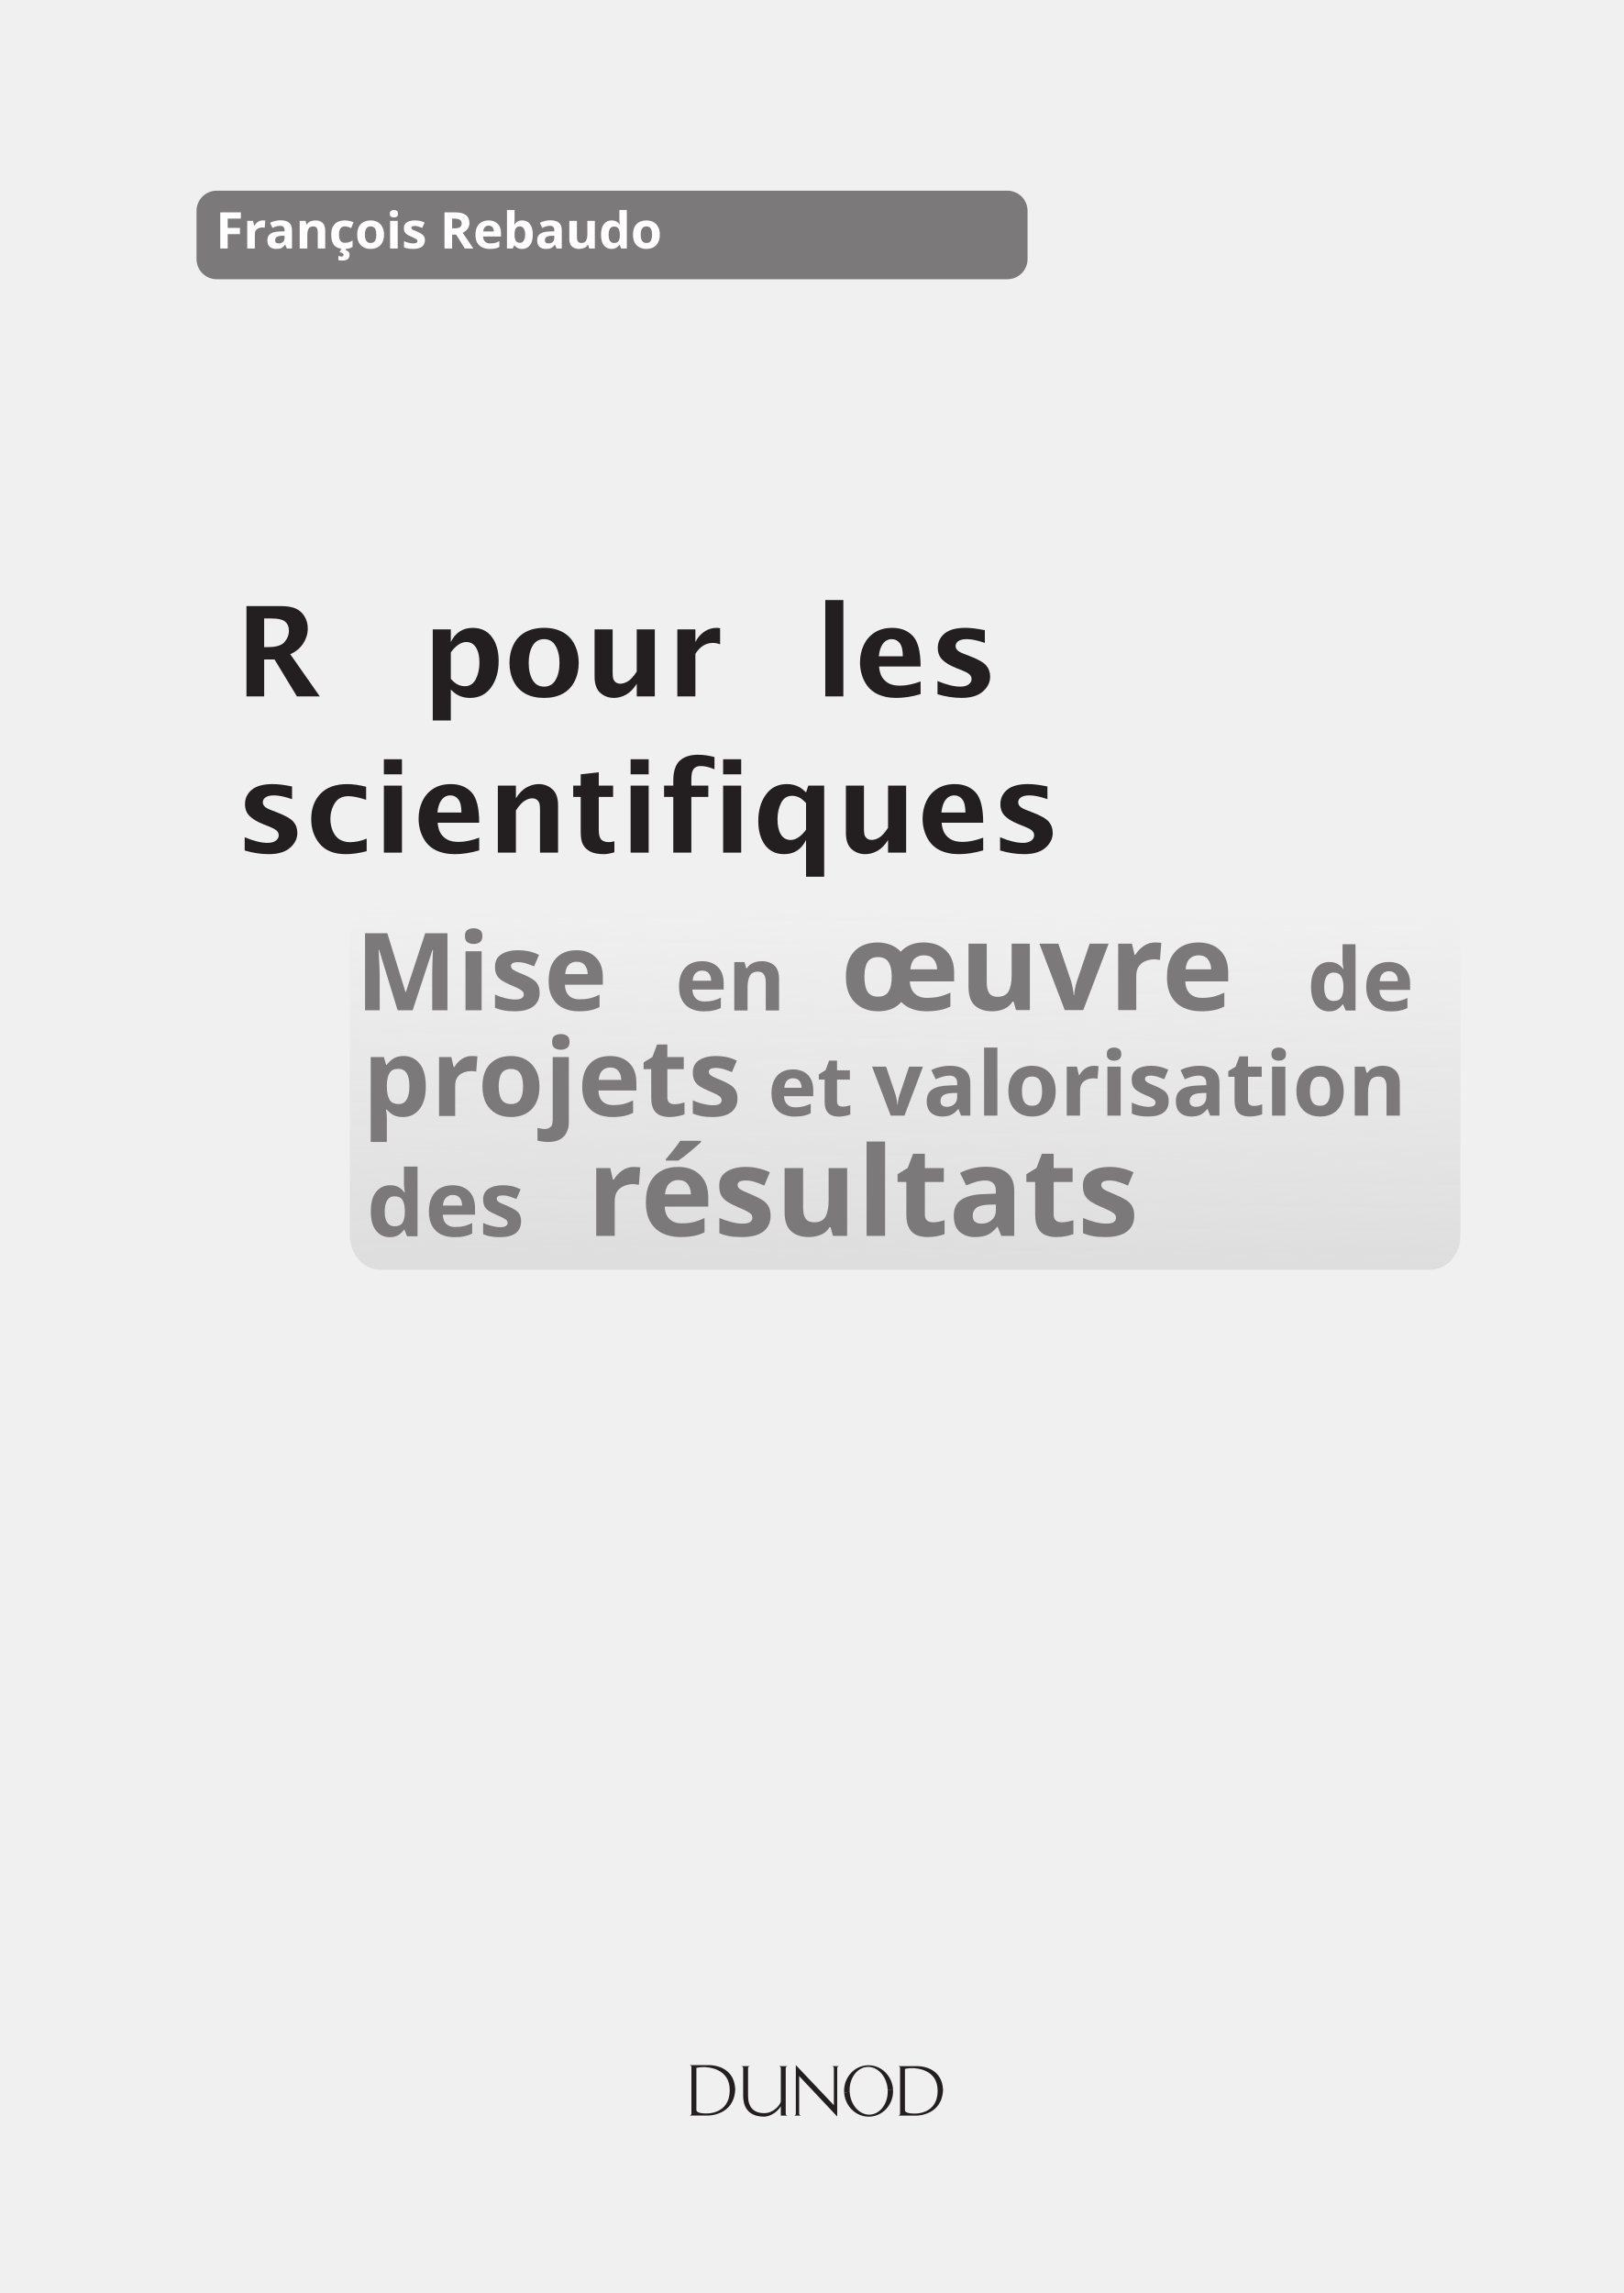
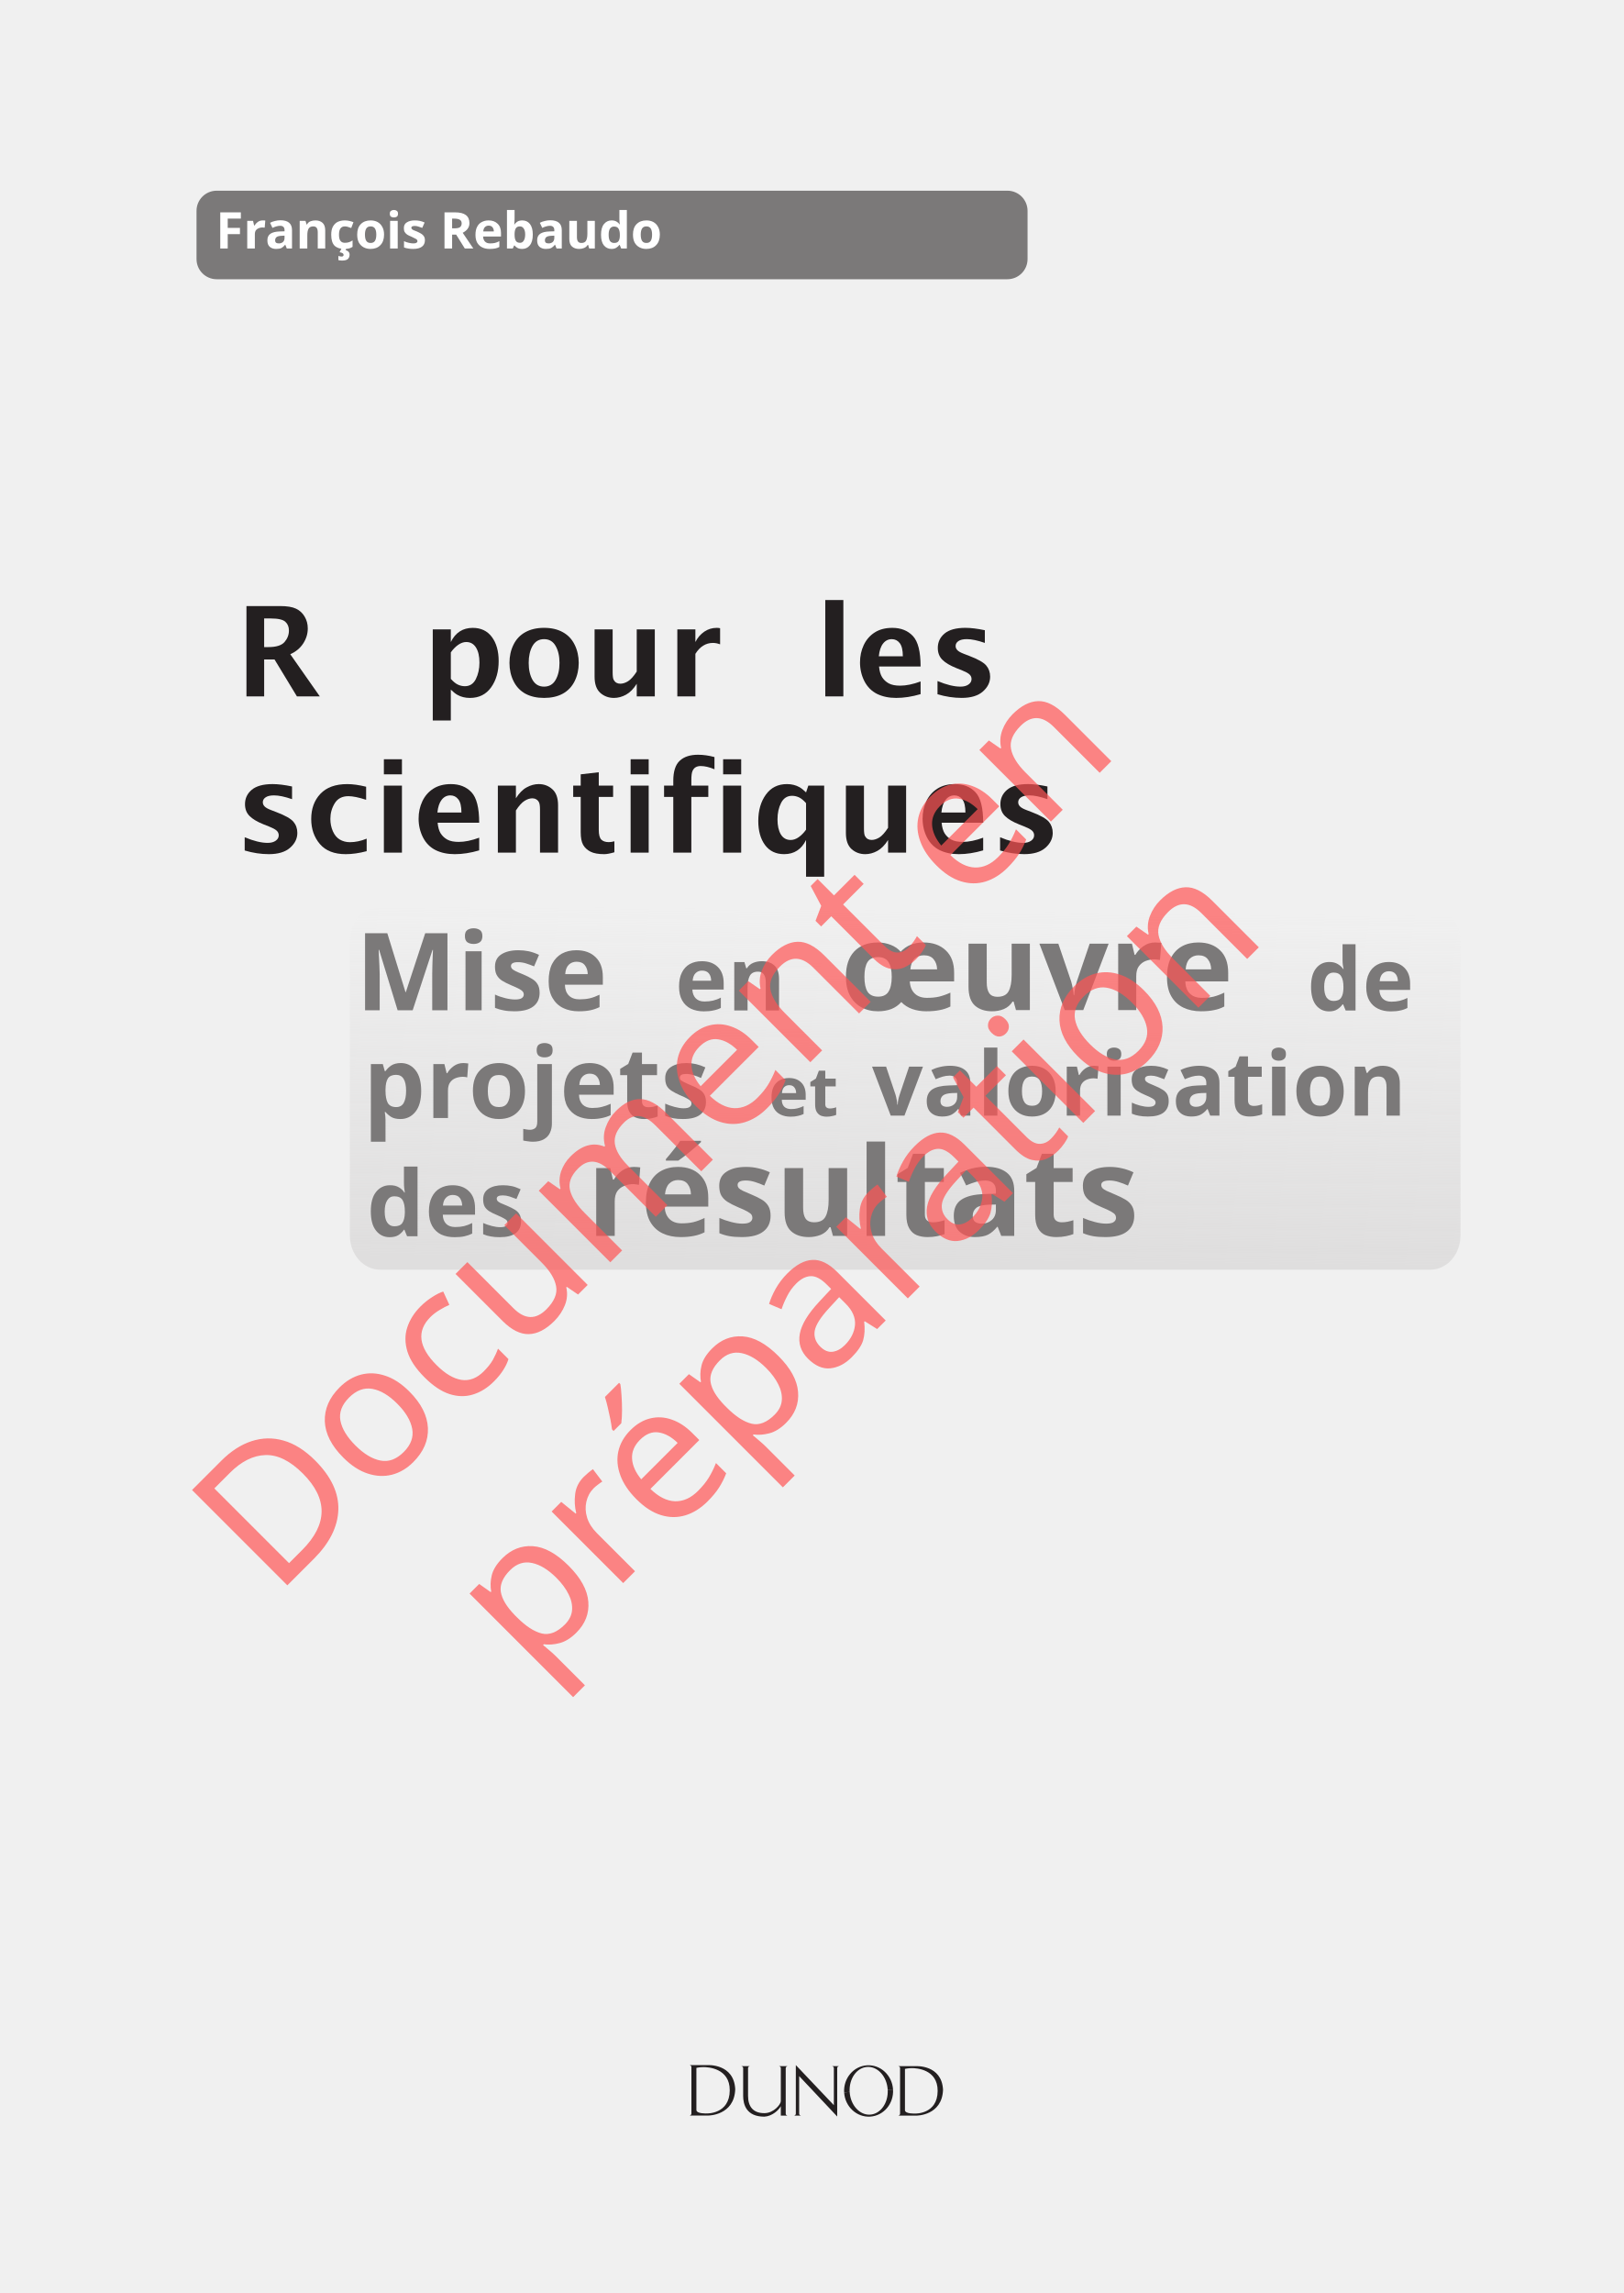
<svg xmlns="http://www.w3.org/2000/svg" xmlns:xlink="http://www.w3.org/1999/xlink" id="svg8" version="1.1" viewBox="0 0 170 240" height="240mm" width="170mm">
  <defs id="defs2">
    <linearGradient id="linearGradient1209">
      <stop id="stop1205" offset="0" style="stop-color:#dfdede;stop-opacity:1;" />
      <stop id="stop1207" offset="1" style="stop-color:#dfdede;stop-opacity:0;" />
    </linearGradient>
    <clipPath clipPathUnits="userSpaceOnUse" id="clipPath863">
      <path d="M 78.832,418.821 H 396.48 V 315.705 H 78.832 Z" id="path861" />
    </clipPath>
    <clipPath clipPathUnits="userSpaceOnUse" id="clipPath911">
      <path d="m 277.657,69.084 h -75.22 V 53.778 h 75.22 z" id="path909" />
    </clipPath>
    <clipPath clipPathUnits="userSpaceOnUse" id="clipPath931">
      <path d="m 277.657,69.084 h -75.22 V 53.778 h 75.22 z" id="path929" />
    </clipPath>
    <clipPath clipPathUnits="userSpaceOnUse" id="clipPath951">
      <path d="M 0.03,679.98 H 482.01 V 0 H 0.03 Z" id="path949" />
    </clipPath>
    <linearGradient gradientTransform="matrix(0.9332584,0,0,1.058438,22.19829,11.4561)" gradientUnits="userSpaceOnUse" y2="79.152" x2="76.974" y1="113.897" x1="76.662" id="linearGradient1211" xlink:href="#linearGradient1209" />
  </defs>
  <g id="layer1">
    <g transform="matrix(0.3527778,0,0,-0.3527778,20.5741,31.0073)" id="g845">
      <path id="path847" style="fill:#7b7979;fill-opacity:1;fill-rule:nonzero;stroke:none" d="m 0,25.338 c 0,3.301 2.676,5.977 5.977,5.977 h 234.659 c 3.302,0 5.978,-2.676 5.978,-5.977 l 0,-14.311 c 0,-3.301 -2.676,-5.977 -5.978,-5.977 H 5.977 c -3.301,0 -5.977,2.676 -5.977,5.977" />
    </g>
    <text y="26.005" x="22.574" id="text855" style="font-style:normal;font-variant:normal;font-weight:bold;font-stretch:normal;font-size:5.289px;font-family:sans-serif;-inkscape-font-specification:'sans-serif, Bold';font-variant-ligatures:normal;font-variant-caps:normal;font-variant-numeric:normal;font-variant-east-asian:normal;writing-mode:lr-tb;fill:#ffffff;fill-opacity:1;fill-rule:nonzero;stroke:none;stroke-width:0.353">
      <tspan y="26.005" x="22.574" style="font-style:normal;font-variant:normal;font-weight:bold;font-stretch:normal;font-size:5.289px;font-family:sans-serif;-inkscape-font-specification:'sans-serif, Bold';font-variant-ligatures:normal;font-variant-caps:normal;font-variant-numeric:normal;font-variant-east-asian:normal;stroke-width:0.353" id="tspan853">François Rebaudo</tspan>
    </text>
    <g transform="matrix(0.3527778,0,0,-0.3527778,-12.32211,226.6173)" id="g857">
      <g clip-path="url(#clipPath863)" id="g859">
        <g transform="matrix(317.909,0,0,103.212,78.744,315.654)" id="g865" />
      </g>
    </g>
    <g transform="matrix(0.3527778,0,0,-0.3527778,0.7740975,240.5153)" id="g905">
      <g clip-path="url(#clipPath911)" id="g907">
        <g transform="translate(276.061,61.417)" id="g913">
          <path id="path915" style="fill:#231f20;fill-opacity:1;fill-rule:nonzero;stroke:none" d="m 0,0 c 0.03,6.487 -6.395,6.76 -7.622,6.76 -1.23,0 -2.08,-0.23 -2.08,-0.23 0,0 0,-11.061 0,-12.228 0,-1.165 3.024,-1.014 3.024,-1.014 0,0 6.642,-0.255 6.678,6.712 l 1.596,0.345 c -0.264,-7.686 -7.835,-7.67 -7.835,-7.67 h -5.456 c 0,0 0.503,0.063 0.542,0.542 V 6.814 c -0.047,0.473 -0.542,0.532 -0.542,0.532 h 5.236 c 0,0 7.677,0.496 8.055,-7.001" />
        </g>
      </g>
    </g>
    <g transform="matrix(0.3527778,0,0,-0.3527778,87.64633,221.5278)" id="g917">
      <path id="path919" style="fill:#231f20;fill-opacity:1;fill-rule:nonzero;stroke:none" d="m 0,0 v 14.408 c 0.052,0.457 0.539,0.532 0.539,0.532 h -2.067 c 0,0 0.474,-0.071 0.538,-0.532 V 3.36 L -12.278,15.257 V 0.811 C -12.329,0.328 -12.82,0.269 -12.82,0.269 h 2.071 c 0,0 -0.495,0.067 -0.538,0.542 L -11.285,11.99 0,0" />
    </g>
    <g transform="matrix(0.3527778,0,0,-0.3527778,82.44674,216.2573)" id="g921">
      <path id="path923" style="fill:#231f20;fill-opacity:1;fill-rule:nonzero;stroke:none" d="m 0,0 c 0,0 -0.465,-0.079 -0.538,-0.532 v -13.597 c 0.043,-0.487 0.549,-0.542 0.549,-0.542 h -2.005 v 2.806 c -0.546,-1.092 -2.501,-2.996 -4.893,-3.119 -5.381,0 -6.282,3.681 -6.282,6.168 v 8.284 C -13.205,-0.095 -13.713,0 -13.713,0 h 2.517 c 0,0 -0.485,-0.095 -0.521,-0.536 v -8.258 c 0,-3.203 1.508,-5.149 4.832,-5.149 2.854,0 4.891,2.682 4.891,3.537 0,0.327 0.005,9.874 0.005,9.874 C -2.052,-0.068 -2.54,0 -2.54,0 H 0" />
    </g>
    <g transform="matrix(0.3527778,0,0,-0.3527778,0.7740975,240.5153)" id="g925">
      <g clip-path="url(#clipPath931)" id="g927">
        <g transform="translate(214.363,61.584)" id="g933">
          <path id="path935" style="fill:#231f20;fill-opacity:1;fill-rule:nonzero;stroke:none" d="m 0,0 c 0.032,6.617 -6.522,6.895 -7.774,6.895 -1.255,0 -2.122,-0.234 -2.122,-0.234 0,0 0,-11.282 0,-12.473 0,-1.188 3.085,-1.034 3.085,-1.034 0,0 6.776,-0.26 6.811,6.846 L 1.628,0.353 C 1.36,-7.488 -6.363,-7.471 -6.363,-7.471 h -5.565 c 0,0 0.512,0.064 0.553,0.552 V 6.95 c -0.049,0.483 -0.553,0.543 -0.553,0.543 h 5.339 c 0,0 7.833,0.506 8.217,-7.14" />
        </g>
        <g transform="translate(261.234,61.802)" id="g937">
          <path id="path939" style="fill:#231f20;fill-opacity:1;fill-rule:nonzero;stroke:none" d="m 0,0 c 0.24,-3.908 -2.093,-7.23 -5.21,-7.42 -3.116,-0.191 -5.835,2.822 -6.075,6.73 l -1.636,-0.152 c 0.256,-4.204 3.713,-7.414 7.72,-7.169 4.007,0.245 7.046,3.852 6.789,8.056 L 0,0" />
        </g>
        <g transform="translate(261.234,61.802)" id="g941">
          <path id="path943" style="fill:#231f20;fill-opacity:1;fill-rule:nonzero;stroke:none" d="m 0,0 c -0.239,3.908 -2.959,6.921 -6.075,6.73 -3.116,-0.19 -5.448,-3.512 -5.21,-7.42 l -1.636,-0.152 c -0.257,4.204 2.783,7.812 6.79,8.056 C -2.126,7.459 1.331,4.25 1.588,0.045 L 0,0" />
        </g>
      </g>
    </g>
    <g transform="matrix(0.3527778,0,0,-0.3527778,0.7740975,240.5153)" id="g945">
      <g clip-path="url(#clipPath951)" id="g947">
        <g transform="translate(-9.57,680.485)" id="g953">
          <path id="path955" style="fill:none;stroke:#ffffff;stroke-width:1.25;stroke-linecap:butt;stroke-linejoin:miter;stroke-miterlimit:10;stroke-dasharray:none;stroke-opacity:1" d="M 0,0 H -15" />
          <g transform="translate(499.861)" id="g957">
            <path id="path959" style="fill:none;stroke:#ffffff;stroke-width:1.25;stroke-linecap:butt;stroke-linejoin:miter;stroke-miterlimit:10;stroke-dasharray:none;stroke-opacity:1" d="M 0,0 H 15" />
            <g transform="translate(-499.861,-680.341)" id="g961">
              <path id="path963" style="fill:none;stroke:#ffffff;stroke-width:1.25;stroke-linecap:butt;stroke-linejoin:miter;stroke-miterlimit:10;stroke-dasharray:none;stroke-opacity:1" d="M 0,0 H -15" />
              <g transform="translate(499.861)" id="g965">
                <path id="path967" style="fill:none;stroke:#ffffff;stroke-width:1.25;stroke-linecap:butt;stroke-linejoin:miter;stroke-miterlimit:10;stroke-dasharray:none;stroke-opacity:1" d="M 0,0 H 15" />
                <g transform="translate(-490.861,689.341)" id="g969">
                  <path id="path971" style="fill:none;stroke:#ffffff;stroke-width:1.25;stroke-linecap:butt;stroke-linejoin:miter;stroke-miterlimit:10;stroke-dasharray:none;stroke-opacity:1" d="M 0,0 V 15" />
                  <g transform="translate(0,-698.341)" id="g973">
                    <path id="path975" style="fill:none;stroke:#ffffff;stroke-width:1.25;stroke-linecap:butt;stroke-linejoin:miter;stroke-miterlimit:10;stroke-dasharray:none;stroke-opacity:1" d="M 0,0 V -15" />
                    <g transform="translate(481.861,698.341)" id="g977">
                      <path id="path979" style="fill:none;stroke:#ffffff;stroke-width:1.25;stroke-linecap:butt;stroke-linejoin:miter;stroke-miterlimit:10;stroke-dasharray:none;stroke-opacity:1" d="M 0,0 V 15" />
                      <g transform="translate(0,-698.341)" id="g981">
                        <path id="path983" style="fill:none;stroke:#ffffff;stroke-width:1.25;stroke-linecap:butt;stroke-linejoin:miter;stroke-miterlimit:10;stroke-dasharray:none;stroke-opacity:1" d="M 0,0 V -15" />
                      </g>
                    </g>
                  </g>
                </g>
              </g>
            </g>
          </g>
        </g>
        <g transform="translate(-9.57,680.485)" id="g985">
          <path id="path987" style="fill:none;stroke:#231f20;stroke-width:0.25;stroke-linecap:butt;stroke-linejoin:miter;stroke-miterlimit:10;stroke-dasharray:none;stroke-opacity:1" d="M 0,0 H -15" />
          <g transform="translate(499.861)" id="g989">
            <path id="path991" style="fill:none;stroke:#231f20;stroke-width:0.25;stroke-linecap:butt;stroke-linejoin:miter;stroke-miterlimit:10;stroke-dasharray:none;stroke-opacity:1" d="M 0,0 H 15" />
            <g transform="translate(-499.861,-680.341)" id="g993">
              <path id="path995" style="fill:none;stroke:#231f20;stroke-width:0.25;stroke-linecap:butt;stroke-linejoin:miter;stroke-miterlimit:10;stroke-dasharray:none;stroke-opacity:1" d="M 0,0 H -15" />
              <g transform="translate(499.861)" id="g997">
                <path id="path999" style="fill:none;stroke:#231f20;stroke-width:0.25;stroke-linecap:butt;stroke-linejoin:miter;stroke-miterlimit:10;stroke-dasharray:none;stroke-opacity:1" d="M 0,0 H 15" />
                <g transform="translate(-490.861,689.341)" id="g1001">
                  <path id="path1003" style="fill:none;stroke:#231f20;stroke-width:0.25;stroke-linecap:butt;stroke-linejoin:miter;stroke-miterlimit:10;stroke-dasharray:none;stroke-opacity:1" d="M 0,0 V 15" />
                  <g transform="translate(0,-698.341)" id="g1005">
                    <path id="path1007" style="fill:none;stroke:#231f20;stroke-width:0.25;stroke-linecap:butt;stroke-linejoin:miter;stroke-miterlimit:10;stroke-dasharray:none;stroke-opacity:1" d="M 0,0 V -15" />
                    <g transform="translate(481.861,698.341)" id="g1009">
                      <path id="path1011" style="fill:none;stroke:#231f20;stroke-width:0.25;stroke-linecap:butt;stroke-linejoin:miter;stroke-miterlimit:10;stroke-dasharray:none;stroke-opacity:1" d="M 0,0 V 15" />
                      <g transform="translate(0,-698.341)" id="g1013">
                        <path id="path1015" style="fill:none;stroke:#231f20;stroke-width:0.25;stroke-linecap:butt;stroke-linejoin:miter;stroke-miterlimit:10;stroke-dasharray:none;stroke-opacity:1" d="M 0,0 V -15" />
                      </g>
                    </g>
                  </g>
                </g>
              </g>
            </g>
          </g>
        </g>
      </g>
    </g>
    <path d="m 25.802,72.889 v -9.454 h 3.539 q 1.086,0 1.654,0.275 0.569,0.268 0.894,0.824 0.332,0.549 0.332,1.246 0,0.83 -0.479,1.571 -0.479,0.735 -1.354,1.124 l 3.092,4.414 H 31.085 L 28.741,69.025 h -1.086 v 3.865 z m 1.852,-5.161 h 0.454 q 1.22,0 1.68,-0.53 0.46,-0.53 0.46,-1.201 0,-0.581 -0.377,-0.92 -0.377,-0.345 -1.533,-0.345 h -0.684 z" style="font-weight:bold;font-size:11.3px;line-height:1.25;font-family:'Lucida Sans';-inkscape-font-specification:'Lucida Sans, Bold';letter-spacing:0px;word-spacing:0px;writing-mode:lr-tb;fill:#231f20;fill-opacity:1;stroke-width:0.306" id="path1251" />
    <path d="m 45.306,75.413 v -9.537 h 1.891 v 1.322 q 0.364,-0.741 0.939,-1.111 0.575,-0.37 1.354,-0.37 1.297,0 2.006,0.958 0.709,0.958 0.709,2.517 0,1.648 -0.792,2.753 -0.792,1.105 -2.217,1.105 -0.377,0 -0.703,-0.083 -0.319,-0.077 -0.613,-0.243 -0.294,-0.166 -0.684,-0.543 v 3.232 z m 1.891,-4.357 q 0.402,0.447 0.754,0.607 0.351,0.16 0.715,0.16 0.773,0 1.15,-0.747 0.377,-0.754 0.377,-1.725 0,-1.003 -0.364,-1.578 -0.358,-0.575 -1.022,-0.575 -0.415,0 -0.837,0.294 -0.415,0.287 -0.773,0.786 z" style="font-weight:bold;font-size:11.3px;line-height:1.25;font-family:'Lucida Sans';-inkscape-font-specification:'Lucida Sans, Bold';letter-spacing:0px;word-spacing:0px;writing-mode:lr-tb;fill:#231f20;fill-opacity:1;stroke-width:0.306" id="path1253" />
    <path d="m 56.958,73.049 q -1.137,0 -1.955,-0.441 -0.811,-0.447 -1.239,-1.31 -0.428,-0.862 -0.428,-1.916 0,-1.048 0.422,-1.904 0.422,-0.862 1.239,-1.31 0.818,-0.454 1.961,-0.454 1.15,0 1.961,0.454 0.818,0.447 1.239,1.31 0.428,0.856 0.428,1.904 0,1.054 -0.428,1.916 -0.428,0.862 -1.246,1.31 -0.811,0.441 -1.955,0.441 z m 0,-1.182 q 0.805,0 1.207,-0.703 0.409,-0.709 0.409,-1.782 0,-1.067 -0.409,-1.776 -0.402,-0.709 -1.207,-0.709 -0.798,0 -1.207,0.709 -0.402,0.709 -0.402,1.776 0,1.073 0.402,1.782 0.409,0.703 1.207,0.703 z" style="font-weight:bold;font-size:11.3px;line-height:1.25;font-family:'Lucida Sans';-inkscape-font-specification:'Lucida Sans, Bold';letter-spacing:0px;word-spacing:0px;writing-mode:lr-tb;fill:#231f20;fill-opacity:1;stroke-width:0.306" id="path1255" />
    <path d="m 66.661,72.889 v -1.322 q -0.505,0.805 -1.124,1.143 -0.62,0.339 -1.265,0.339 -0.83,0 -1.431,-0.53 -0.594,-0.537 -0.594,-1.686 v -4.957 h 1.891 v 4.491 q 0,0.575 0.102,0.779 0.109,0.204 0.287,0.313 0.185,0.102 0.409,0.102 0.39,0 0.811,-0.256 0.422,-0.262 0.913,-1.016 v -4.414 h 1.891 v 7.014 z" style="font-weight:bold;font-size:11.3px;line-height:1.25;font-family:'Lucida Sans';-inkscape-font-specification:'Lucida Sans, Bold';letter-spacing:0px;word-spacing:0px;writing-mode:lr-tb;fill:#231f20;fill-opacity:1;stroke-width:0.306" id="path1257" />
    <path d="m 70.909,72.889 v -7.014 h 1.891 v 1.322 q 0.339,-0.677 0.926,-1.08 0.588,-0.402 1.31,-0.402 0.172,0 0.351,0.038 v 1.686 q -0.396,-0.147 -0.747,-0.147 -0.562,0 -1.022,0.287 -0.46,0.281 -0.818,0.856 v 4.452 z" style="font-weight:bold;font-size:11.3px;line-height:1.25;font-family:'Lucida Sans';-inkscape-font-specification:'Lucida Sans, Bold';letter-spacing:0px;word-spacing:0px;writing-mode:lr-tb;fill:#231f20;fill-opacity:1;stroke-width:0.306" id="path1259" />
    <path d="M 86.399,72.889 V 62.803 h 1.891 v 10.086 z" style="font-weight:bold;font-size:11.3px;line-height:1.25;font-family:'Lucida Sans';-inkscape-font-specification:'Lucida Sans, Bold';letter-spacing:0px;word-spacing:0px;writing-mode:lr-tb;fill:#231f20;fill-opacity:1;stroke-width:0.306" id="path1261" />
    <path d="m 96.377,72.653 q -1.348,0.396 -2.555,0.396 -1.143,0 -2.006,-0.422 -0.856,-0.428 -1.322,-1.329 -0.46,-0.907 -0.46,-1.967 0,-0.984 0.39,-1.814 0.396,-0.837 1.143,-1.316 0.754,-0.485 1.852,-0.485 1.348,0 2.153,0.856 0.805,0.856 0.805,3.188 h -4.35 q 0.064,0.709 0.319,1.118 0.262,0.409 0.703,0.652 0.441,0.236 1.182,0.236 0.952,0 2.146,-0.441 z m -4.376,-3.96 h 2.517 q 0,-0.965 -0.326,-1.38 -0.319,-0.415 -0.83,-0.415 -0.556,0 -0.913,0.46 -0.358,0.454 -0.447,1.335 z" style="font-weight:bold;font-size:11.3px;line-height:1.25;font-family:'Lucida Sans';-inkscape-font-specification:'Lucida Sans, Bold';letter-spacing:0px;word-spacing:0px;writing-mode:lr-tb;fill:#231f20;fill-opacity:1;stroke-width:0.306" id="path1263" />
    <path d="m 98.147,72.666 v -1.386 q 1.405,0.588 2.402,0.588 0.53,0 0.843,-0.224 0.319,-0.224 0.319,-0.569 0,-0.3 -0.236,-0.505 -0.236,-0.198 -0.722,-0.39 l -0.639,-0.256 q -0.99,-0.396 -1.463,-0.875 -0.473,-0.473 -0.473,-1.233 0,-0.913 0.709,-1.508 0.715,-0.594 2.178,-0.594 0.856,0 2.038,0.249 v 1.329 q -1.137,-0.396 -1.884,-0.396 -0.588,0 -0.882,0.204 -0.294,0.198 -0.294,0.517 0,0.249 0.192,0.441 0.185,0.192 0.677,0.377 l 0.549,0.211 q 1.361,0.517 1.782,1.003 0.415,0.492 0.415,1.175 0,0.888 -0.767,1.559 -0.76,0.664 -2.217,0.664 -1.239,0 -2.53,-0.383 z" style="font-weight:bold;font-size:11.3px;line-height:1.25;font-family:'Lucida Sans';-inkscape-font-specification:'Lucida Sans, Bold';letter-spacing:0px;word-spacing:0px;writing-mode:lr-tb;fill:#231f20;fill-opacity:1;stroke-width:0.306" id="path1265" />
    <path d="m 25.617,89.019 v -1.386 q 1.405,0.588 2.402,0.588 0.53,0 0.843,-0.224 0.319,-0.224 0.319,-0.569 0,-0.3 -0.236,-0.505 -0.236,-0.198 -0.722,-0.39 L 27.585,86.278 q -0.99,-0.396 -1.463,-0.875 -0.473,-0.473 -0.473,-1.233 0,-0.913 0.709,-1.508 0.715,-0.594 2.178,-0.594 0.856,0 2.038,0.249 v 1.329 q -1.137,-0.396 -1.884,-0.396 -0.588,0 -0.882,0.204 -0.294,0.198 -0.294,0.517 0,0.249 0.192,0.441 0.185,0.192 0.677,0.377 l 0.549,0.211 q 1.361,0.517 1.782,1.003 0.415,0.492 0.415,1.175 0,0.888 -0.767,1.559 -0.76,0.664 -2.217,0.664 -1.239,0 -2.53,-0.383 z" style="font-weight:bold;font-size:11.3px;line-height:1.25;font-family:'Lucida Sans';-inkscape-font-specification:'Lucida Sans, Bold';letter-spacing:0px;word-spacing:0px;writing-mode:lr-tb;fill:#231f20;fill-opacity:1;stroke-width:0.306" id="path1267" />
    <path d="m 38.387,89.089 q -1.175,0.313 -2.191,0.313 -1.801,0 -2.708,-1.06 -0.907,-1.067 -0.907,-2.613 0,-1.623 0.958,-2.638 0.958,-1.022 2.817,-1.022 0.856,0 1.974,0.275 v 1.367 Q 37.166,83.333 36.477,83.333 q -0.984,0 -1.437,0.747 -0.454,0.741 -0.454,1.635 0,0.69 0.262,1.29 0.262,0.594 0.728,0.869 0.473,0.275 1.06,0.275 0.85,0 1.75,-0.37 z" style="font-weight:bold;font-size:11.3px;line-height:1.25;font-family:'Lucida Sans';-inkscape-font-specification:'Lucida Sans, Bold';letter-spacing:0px;word-spacing:0px;writing-mode:lr-tb;fill:#231f20;fill-opacity:1;stroke-width:0.306" id="path1269" />
    <path d="m 40.188,89.242 v -7.014 h 1.891 v 7.014 z m 0,-8.196 v -1.578 h 1.891 v 1.578 z" style="font-weight:bold;font-size:11.3px;line-height:1.25;font-family:'Lucida Sans';-inkscape-font-specification:'Lucida Sans, Bold';letter-spacing:0px;word-spacing:0px;writing-mode:lr-tb;fill:#231f20;fill-opacity:1;stroke-width:0.306" id="path1271" />
    <path d="m 50.166,89.006 q -1.348,0.396 -2.555,0.396 -1.143,0 -2.006,-0.422 -0.856,-0.428 -1.322,-1.329 -0.46,-0.907 -0.46,-1.967 0,-0.984 0.39,-1.814 0.396,-0.837 1.143,-1.316 0.754,-0.485 1.852,-0.485 1.348,0 2.153,0.856 0.805,0.856 0.805,3.188 h -4.35 q 0.064,0.709 0.319,1.118 0.262,0.409 0.703,0.652 0.441,0.236 1.182,0.236 0.952,0 2.146,-0.441 z M 45.79,85.045 h 2.517 q 0,-0.965 -0.326,-1.38 -0.319,-0.415 -0.83,-0.415 -0.556,0 -0.913,0.46 -0.358,0.454 -0.447,1.335 z" style="font-weight:bold;font-size:11.3px;line-height:1.25;font-family:'Lucida Sans';-inkscape-font-specification:'Lucida Sans, Bold';letter-spacing:0px;word-spacing:0px;writing-mode:lr-tb;fill:#231f20;fill-opacity:1;stroke-width:0.306" id="path1273" />
    <path d="m 52.12,89.242 v -7.014 h 1.891 v 1.322 q 0.511,-0.811 1.131,-1.143 0.62,-0.339 1.258,-0.339 0.83,0 1.424,0.537 0.6,0.53 0.6,1.68 v 4.957 h -1.891 v -4.491 q 0,-0.575 -0.109,-0.779 -0.102,-0.204 -0.287,-0.307 -0.179,-0.109 -0.402,-0.109 -0.39,0 -0.811,0.262 -0.422,0.256 -0.913,1.009 v 4.414 z" style="font-weight:bold;font-size:11.3px;line-height:1.25;font-family:'Lucida Sans';-inkscape-font-specification:'Lucida Sans, Bold';letter-spacing:0px;word-spacing:0px;writing-mode:lr-tb;fill:#231f20;fill-opacity:1;stroke-width:0.306" id="path1275" />
    <path d="m 64.321,89.204 q -0.677,0.198 -1.067,0.198 -0.926,0 -1.437,-0.262 -0.511,-0.262 -0.767,-0.709 -0.256,-0.454 -0.256,-1.329 v -3.692 h -0.786 v -1.182 h 0.786 v -1.182 l 1.891,-0.217 v 1.399 h 1.501 v 1.182 h -1.501 v 3.443 q 0,0.76 0.268,1.028 0.268,0.262 0.786,0.262 0.243,0 0.581,-0.089 z" style="font-weight:bold;font-size:11.3px;line-height:1.25;font-family:'Lucida Sans';-inkscape-font-specification:'Lucida Sans, Bold';letter-spacing:0px;word-spacing:0px;writing-mode:lr-tb;fill:#231f20;fill-opacity:1;stroke-width:0.306" id="path1277" />
    <path d="m 66.02,89.242 v -7.014 h 1.891 v 7.014 z m 0,-8.196 v -1.578 h 1.891 v 1.578 z" style="font-weight:bold;font-size:11.3px;line-height:1.25;font-family:'Lucida Sans';-inkscape-font-specification:'Lucida Sans, Bold';letter-spacing:0px;word-spacing:0px;writing-mode:lr-tb;fill:#231f20;fill-opacity:1;stroke-width:0.306" id="path1279" />
    <path d="M 70.485,89.242 V 83.41 H 69.521 v -1.182 h 0.965 v -0.505 q 0,-1.469 0.671,-2.095 0.677,-0.632 1.916,-0.632 0.837,0 1.725,0.243 v 1.278 q -0.805,-0.339 -1.444,-0.339 -0.3,0 -0.517,0.121 -0.211,0.115 -0.339,0.396 -0.121,0.275 -0.121,0.958 v 0.575 h 1.776 v 1.182 H 72.376 v 5.832 z" style="font-weight:bold;font-size:11.3px;line-height:1.25;font-family:'Lucida Sans';-inkscape-font-specification:'Lucida Sans, Bold';letter-spacing:0px;word-spacing:0px;writing-mode:lr-tb;fill:#231f20;fill-opacity:1;stroke-width:0.306" id="path1281" />
    <path d="m 75.704,89.242 v -7.014 h 1.891 v 7.014 z m 0,-8.196 v -1.578 h 1.891 v 1.578 z" style="font-weight:bold;font-size:11.3px;line-height:1.25;font-family:'Lucida Sans';-inkscape-font-specification:'Lucida Sans, Bold';letter-spacing:0px;word-spacing:0px;writing-mode:lr-tb;fill:#231f20;fill-opacity:1;stroke-width:0.306" id="path1283" />
    <path d="m 84.385,91.765 v -3.845 q -0.364,0.741 -0.939,1.111 -0.569,0.37 -1.354,0.37 -1.29,0 -1.999,-0.952 -0.709,-0.958 -0.709,-2.523 0,-1.654 0.792,-2.753 0.792,-1.105 2.21,-1.105 0.383,0 0.703,0.083 0.319,0.077 0.613,0.243 0.294,0.166 0.684,0.543 l 0.236,-0.709 h 1.661 v 9.537 z m 0,-7.704 q -0.396,-0.447 -0.747,-0.607 -0.351,-0.16 -0.715,-0.16 -0.767,0 -1.15,0.741 -0.377,0.735 -0.377,1.731 0,0.984 0.351,1.571 0.358,0.581 1.028,0.581 0.428,0 0.843,-0.294 0.422,-0.3 0.767,-0.786 z" style="font-weight:bold;font-size:11.3px;line-height:1.25;font-family:'Lucida Sans';-inkscape-font-specification:'Lucida Sans, Bold';letter-spacing:0px;word-spacing:0px;writing-mode:lr-tb;fill:#231f20;fill-opacity:1;stroke-width:0.306" id="path1285" />
    <path d="m 92.971,89.242 v -1.322 q -0.505,0.805 -1.124,1.143 -0.62,0.339 -1.265,0.339 -0.83,0 -1.431,-0.53 -0.594,-0.537 -0.594,-1.686 v -4.957 h 1.891 v 4.491 q 0,0.575 0.102,0.779 0.109,0.204 0.287,0.313 0.185,0.102 0.409,0.102 0.39,0 0.811,-0.256 0.422,-0.262 0.913,-1.016 v -4.414 h 1.891 v 7.014 z" style="font-weight:bold;font-size:11.3px;line-height:1.25;font-family:'Lucida Sans';-inkscape-font-specification:'Lucida Sans, Bold';letter-spacing:0px;word-spacing:0px;writing-mode:lr-tb;fill:#231f20;fill-opacity:1;stroke-width:0.306" id="path1287" />
    <path d="m 102.929,89.006 q -1.348,0.396 -2.555,0.396 -1.143,0 -2.006,-0.422 -0.856,-0.428 -1.322,-1.329 -0.46,-0.907 -0.46,-1.967 0,-0.984 0.39,-1.814 0.396,-0.837 1.143,-1.316 0.754,-0.485 1.852,-0.485 1.348,0 2.153,0.856 0.805,0.856 0.805,3.188 h -4.35 q 0.064,0.709 0.319,1.118 0.262,0.409 0.703,0.652 0.441,0.236 1.182,0.236 0.952,0 2.146,-0.441 z m -4.376,-3.96 h 2.517 q 0,-0.965 -0.326,-1.38 -0.319,-0.415 -0.83,-0.415 -0.556,0 -0.913,0.46 -0.358,0.454 -0.447,1.335 z" style="font-weight:bold;font-size:11.3px;line-height:1.25;font-family:'Lucida Sans';-inkscape-font-specification:'Lucida Sans, Bold';letter-spacing:0px;word-spacing:0px;writing-mode:lr-tb;fill:#231f20;fill-opacity:1;stroke-width:0.306" id="path1289" />
    <path d="m 104.699,89.019 v -1.386 q 1.405,0.588 2.402,0.588 0.53,0 0.843,-0.224 0.319,-0.224 0.319,-0.569 0,-0.3 -0.236,-0.505 -0.236,-0.198 -0.722,-0.39 l -0.639,-0.256 q -0.99,-0.396 -1.463,-0.875 -0.473,-0.473 -0.473,-1.233 0,-0.913 0.709,-1.508 0.715,-0.594 2.178,-0.594 0.856,0 2.038,0.249 v 1.329 q -1.137,-0.396 -1.884,-0.396 -0.588,0 -0.882,0.204 -0.294,0.198 -0.294,0.517 0,0.249 0.192,0.441 0.185,0.192 0.677,0.377 l 0.549,0.211 q 1.361,0.517 1.782,1.003 0.415,0.492 0.415,1.175 0,0.888 -0.767,1.559 -0.76,0.664 -2.217,0.664 -1.239,0 -2.53,-0.383 z" style="font-weight:bold;font-size:11.3px;line-height:1.25;font-family:'Lucida Sans';-inkscape-font-specification:'Lucida Sans, Bold';letter-spacing:0px;word-spacing:0px;writing-mode:lr-tb;fill:#231f20;fill-opacity:1;stroke-width:0.306" id="path1291" />
    <rect ry="3.592" rx="3.167" y="94.915" x="36.624" height="37.979" width="116.277" id="rect1203" style="fill:url(#linearGradient1211);fill-opacity:1;stroke-width:0.079;stroke-linecap:round" />
    <text id="text1215" y="105.738" x="37.203" style="font-weight:bold;font-size:11.3px;line-height:1.25;font-family:'Lucida Sans';-inkscape-font-specification:'Lucida Sans, Bold';letter-spacing:0px;word-spacing:0px;writing-mode:lr-tb;fill:#7b7979;fill-opacity:1;stroke-width:0.265" xml:space="preserve">
      <tspan style="fill:#7b7979;fill-opacity:1;stroke-width:0.265" y="105.738" x="37.203" id="tspan1213">Mise</tspan>
    </text>
    <text id="text1219" y="105.763" x="70.668" style="font-weight:bold;font-size:9.277px;line-height:1.25;font-family:'Lucida Sans';-inkscape-font-specification:'Lucida Sans, Bold';letter-spacing:0px;word-spacing:0px;writing-mode:lr-tb;fill:#7b7979;fill-opacity:1;stroke-width:0.217" xml:space="preserve">
      <tspan style="fill:#7b7979;fill-opacity:1;stroke-width:0.217" y="105.763" x="70.668" id="tspan1217">en</tspan>
    </text>
    <text id="text1223" y="105.72" x="87.98" style="font-weight:bold;font-size:12.741px;line-height:1.25;font-family:'Lucida Sans';-inkscape-font-specification:'Lucida Sans, Bold';letter-spacing:0px;word-spacing:0px;writing-mode:lr-tb;fill:#7b7979;fill-opacity:1;stroke-width:0.298" xml:space="preserve">
      <tspan style="fill:#7b7979;fill-opacity:1;stroke-width:0.298" y="105.72" x="87.98" id="tspan1221">œuvre</tspan>
    </text>
    <text id="text1227" y="105.765" x="136.848" style="font-weight:bold;font-size:9.128px;line-height:1.25;font-family:'Lucida Sans';-inkscape-font-specification:'Lucida Sans, Bold';letter-spacing:0px;word-spacing:0px;writing-mode:lr-tb;fill:#7b7979;fill-opacity:1;stroke-width:0.214" xml:space="preserve">
      <tspan style="fill:#7b7979;fill-opacity:1;stroke-width:0.214" y="105.765" x="136.848" id="tspan1225">de</tspan>
    </text>
-     <text id="text1231" y="116.809" x="37.936" style="font-weight:bold;font-size:11.3px;line-height:1.25;font-family:'Lucida Sans';-inkscape-font-specification:'Lucida Sans, Bold';letter-spacing:0px;word-spacing:0px;writing-mode:lr-tb;fill:#7b7979;fill-opacity:1;stroke-width:0.265" xml:space="preserve">
-       <tspan style="fill:#7b7979;fill-opacity:1;stroke-width:0.265" y="116.809" x="37.936" id="tspan1229">projets</tspan>
+     <text id="text1231" y="117.018" x="38.017" style="font-weight:bold;font-size:10.331px;line-height:1.25;font-family:'Lucida Sans';-inkscape-font-specification:'Lucida Sans, Bold';letter-spacing:0px;word-spacing:0px;writing-mode:lr-tb;fill:#7b7979;fill-opacity:1;stroke-width:0.242" xml:space="preserve">
+       <tspan style="fill:#7b7979;fill-opacity:1;stroke-width:0.242" y="117.018" x="38.017" id="tspan1229">projets</tspan>
    </text>
-     <text id="text1235" y="116.776" x="80.375" style="font-weight:bold;font-size:8.704px;line-height:1.25;font-family:'Lucida Sans';-inkscape-font-specification:'Lucida Sans, Bold';letter-spacing:0px;word-spacing:0px;writing-mode:lr-tb;fill:#7b7979;fill-opacity:1;stroke-width:0.204" xml:space="preserve">
-       <tspan style="fill:#7b7979;fill-opacity:1;stroke-width:0.204" y="116.776" x="80.375" id="tspan1233">et</tspan>
+     <text id="text1235" y="116.798" x="80.442" style="font-weight:bold;font-size:7.143px;line-height:1.25;font-family:'Lucida Sans';-inkscape-font-specification:'Lucida Sans, Bold';letter-spacing:0px;word-spacing:0px;writing-mode:lr-tb;fill:#7b7979;fill-opacity:1;stroke-width:0.167" xml:space="preserve">
+       <tspan style="fill:#7b7979;fill-opacity:1;stroke-width:0.167" y="116.798" x="80.442" id="tspan1233">et</tspan>
    </text>
    <text id="text1239" y="116.768" x="91.295" style="font-weight:bold;font-size:9.369px;line-height:1.25;font-family:'Lucida Sans';-inkscape-font-specification:'Lucida Sans, Bold';letter-spacing:0px;word-spacing:0px;writing-mode:lr-tb;fill:#7b7979;fill-opacity:1;stroke-width:0.219" xml:space="preserve">
      <tspan style="fill:#7b7979;fill-opacity:1;stroke-width:0.219" y="116.768" x="91.295" id="tspan1237">valorisation</tspan>
    </text>
    <text id="text1243" y="129.397" x="38.381" style="font-weight:bold;font-size:9.61px;line-height:1.25;font-family:'Lucida Sans';-inkscape-font-specification:'Lucida Sans, Bold';letter-spacing:0px;word-spacing:0px;writing-mode:lr-tb;fill:#7b7979;fill-opacity:1;stroke-width:0.225" xml:space="preserve">
      <tspan style="fill:#7b7979;fill-opacity:1;stroke-width:0.225" y="129.397" x="38.381" id="tspan1241">des</tspan>
    </text>
    <text id="text1247" y="129.356" x="61.404" style="font-weight:bold;font-size:12.989px;line-height:1.25;font-family:'Lucida Sans';-inkscape-font-specification:'Lucida Sans, Bold';letter-spacing:0px;word-spacing:0px;writing-mode:lr-tb;fill:#7b7979;fill-opacity:1;stroke-width:0.304" xml:space="preserve">
      <tspan style="fill:#7b7979;fill-opacity:1;stroke-width:0.304" y="129.356" x="61.404" id="tspan1245">résultats</tspan>
    </text>
+     <text xml:space="preserve" style="font-style:normal;font-variant:normal;font-weight:normal;font-stretch:normal;font-size:19.756px;line-height:1.25;font-family:'Arial Black';-inkscape-font-specification:'Arial Black, Normal';font-variant-ligatures:normal;font-variant-caps:normal;font-variant-numeric:normal;font-feature-settings:normal;text-align:center;letter-spacing:0px;word-spacing:0px;writing-mode:lr-tb;text-anchor:middle;fill:#ff5555;fill-opacity:0.701;stroke:none;stroke-width:0.265" x="-17.246" y="138.601" id="text923" transform="rotate(-45)">
+       <tspan id="tspan921" x="-17.246" y="138.601" style="font-style:normal;font-variant:normal;font-weight:normal;font-stretch:normal;font-size:19.756px;font-family:'Arial Black';-inkscape-font-specification:'Arial Black, Normal';font-variant-ligatures:normal;font-variant-caps:normal;font-variant-numeric:normal;font-feature-settings:normal;text-align:center;writing-mode:lr-tb;text-anchor:middle;fill:#ff5555;fill-opacity:0.701;stroke-width:0.265">Document en</tspan>
+       <tspan x="-17.246" y="163.296" style="font-style:normal;font-variant:normal;font-weight:normal;font-stretch:normal;font-size:19.756px;font-family:'Arial Black';-inkscape-font-specification:'Arial Black, Normal';font-variant-ligatures:normal;font-variant-caps:normal;font-variant-numeric:normal;font-feature-settings:normal;text-align:center;writing-mode:lr-tb;text-anchor:middle;fill:#ff5555;fill-opacity:0.701;stroke-width:0.265" id="tspan925">préparation</tspan>
+     </text>
  </g>
</svg>
